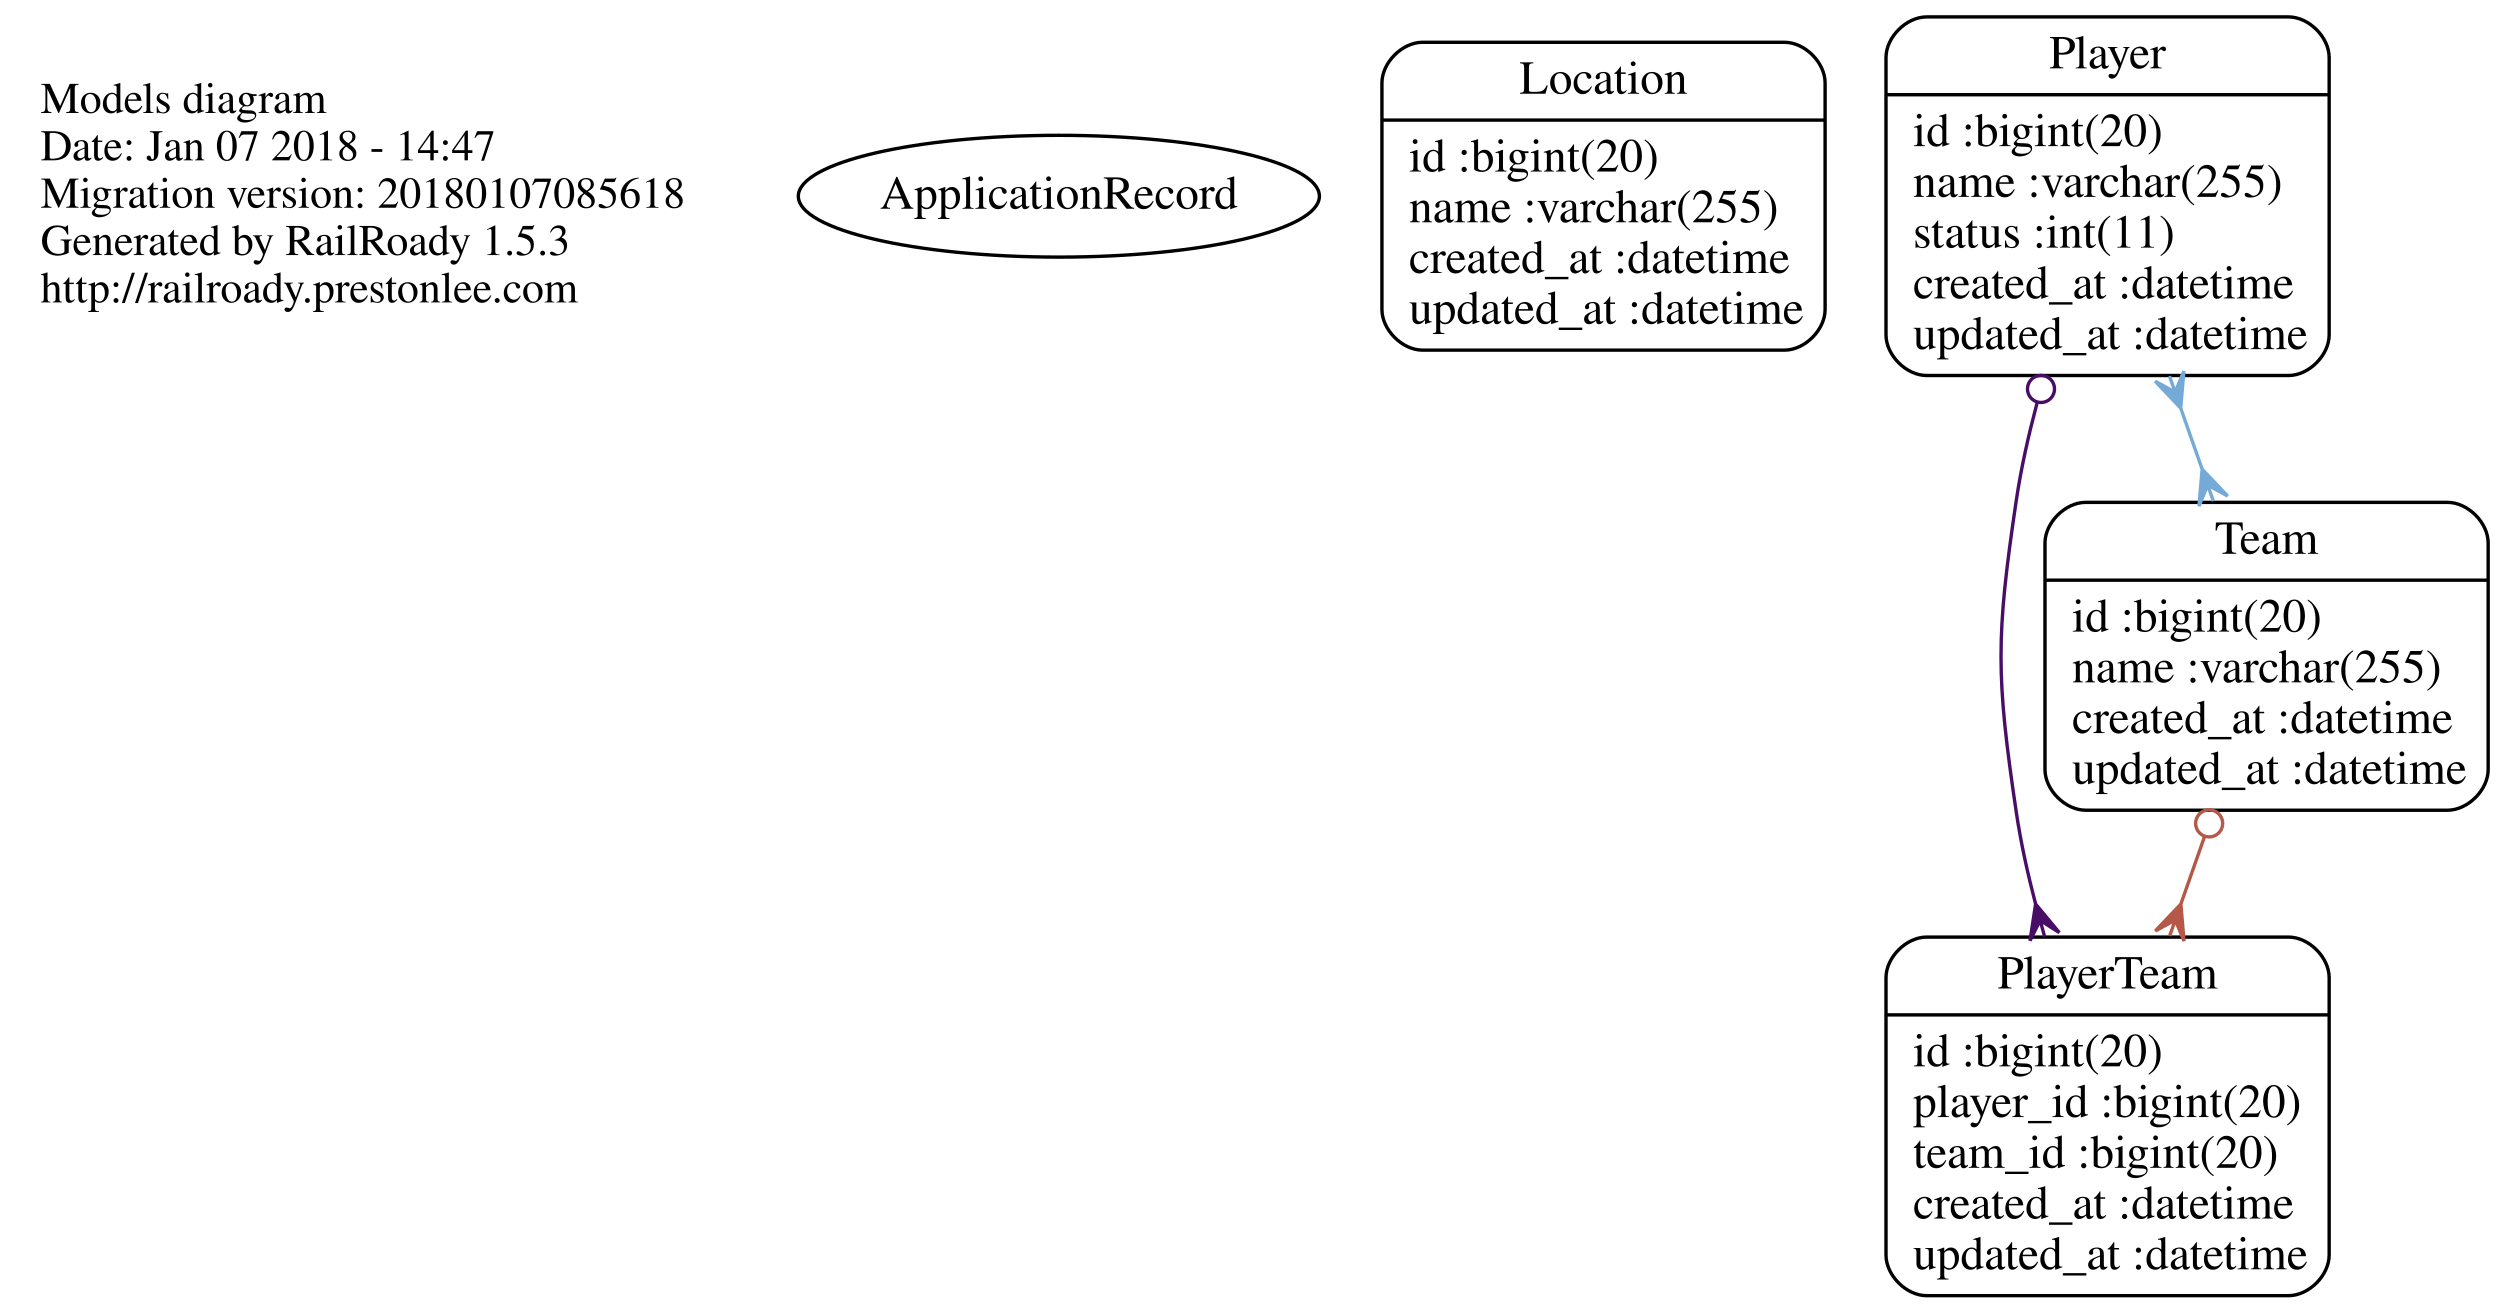
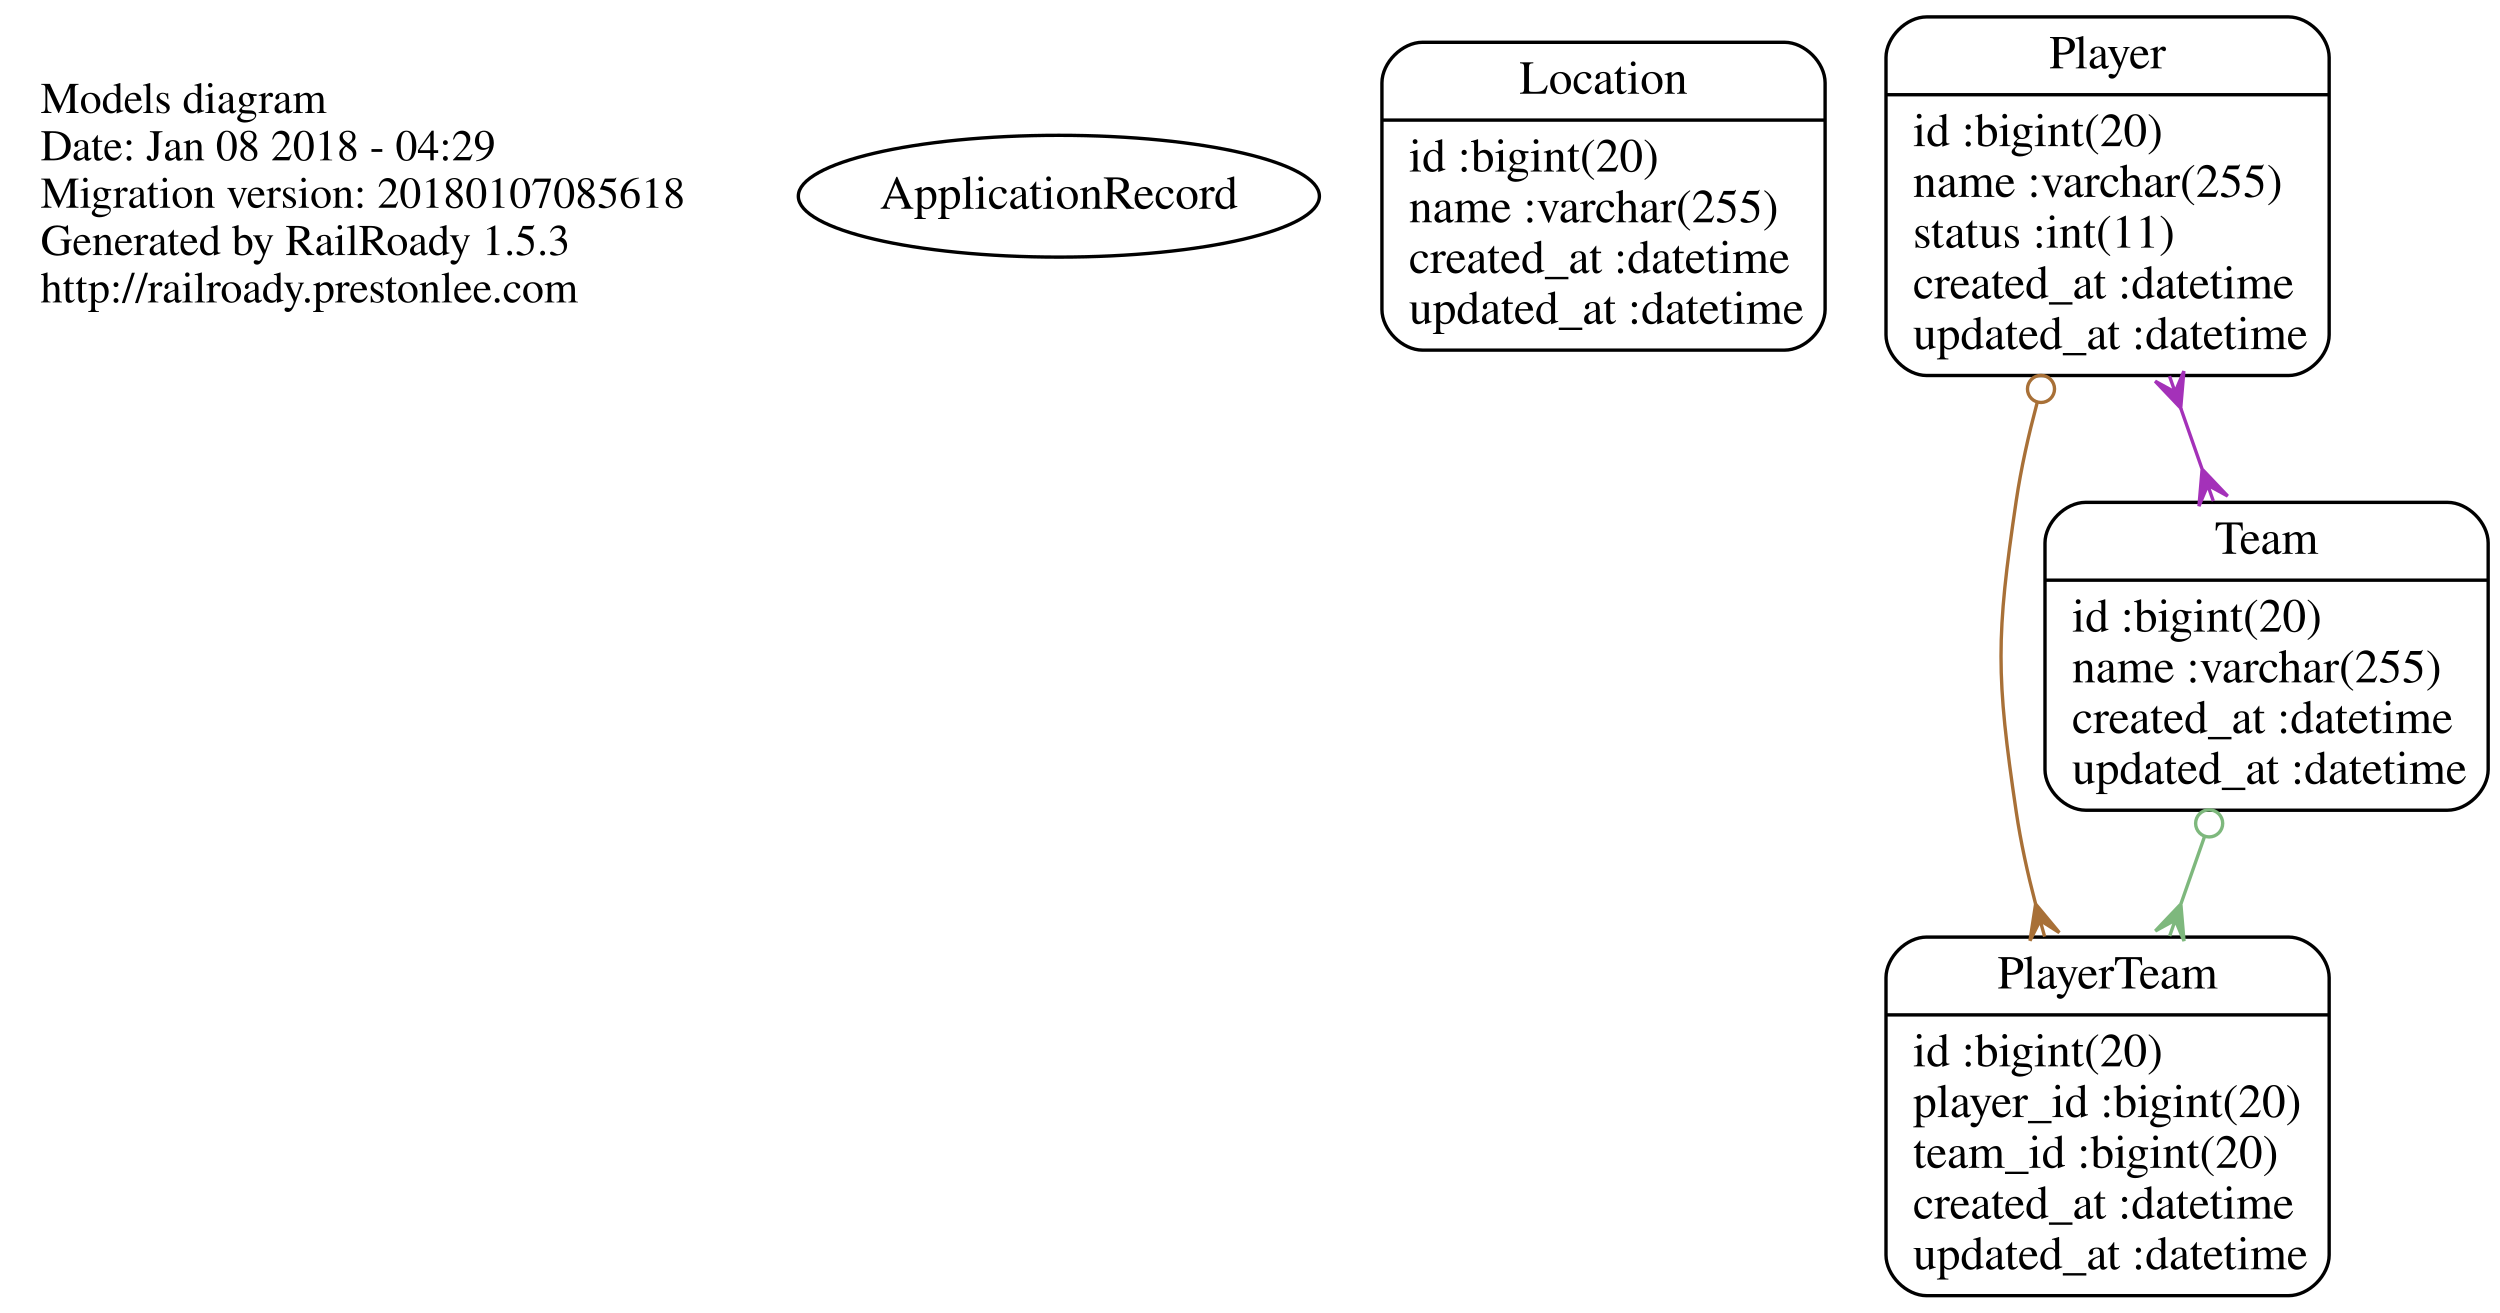
<svg xmlns="http://www.w3.org/2000/svg" width="739pt" height="388pt" viewBox="0.00 0.00 739.00 388.00">
  <g id="graph0" class="graph" transform="scale(1 1) rotate(0) translate(4 384)">
    <polygon fill="none" stroke="none" points="-4,4 -4,-384 735,-384 735,4 -4,4" />
    <g id="node1" class="node">
      <text text-anchor="start" x="8" y="-350.6" font-family="Times,serif" font-size="13.00">Models diagram</text>
-       <text text-anchor="start" x="8" y="-336.6" font-family="Times,serif" font-size="13.00">Date: Jan 07 2018 - 14:47</text>
+       <text text-anchor="start" x="8" y="-336.6" font-family="Times,serif" font-size="13.00">Date: Jan 08 2018 - 04:29</text>
      <text text-anchor="start" x="8" y="-322.6" font-family="Times,serif" font-size="13.00">Migration version: 20180107085618</text>
      <text text-anchor="start" x="8" y="-308.6" font-family="Times,serif" font-size="13.00">Generated by RailRoady 1.5.3</text>
      <text text-anchor="start" x="8" y="-294.6" font-family="Times,serif" font-size="13.00">http://railroady.prestonlee.com</text>
    </g>
    <g id="node2" class="node">
      <ellipse fill="none" stroke="black" cx="309" cy="-326" rx="77.015" ry="18" />
      <text text-anchor="middle" x="309" y="-322.3" font-family="Times,serif" font-size="14.00">ApplicationRecord</text>
    </g>
    <g id="node3" class="node">
      <path fill="none" stroke="black" d="M416.5,-280.5C416.5,-280.5 523.5,-280.5 523.5,-280.5 529.5,-280.5 535.5,-286.5 535.5,-292.5 535.5,-292.5 535.5,-359.5 535.5,-359.5 535.5,-365.5 529.5,-371.5 523.5,-371.5 523.5,-371.5 416.5,-371.5 416.5,-371.5 410.5,-371.5 404.5,-365.5 404.5,-359.5 404.5,-359.5 404.5,-292.5 404.5,-292.5 404.5,-286.5 410.5,-280.5 416.5,-280.5" />
      <text text-anchor="middle" x="470" y="-356.3" font-family="Times,serif" font-size="14.00">Location</text>
      <polyline fill="none" stroke="black" points="404.5,-348.5 535.5,-348.5 " />
      <text text-anchor="start" x="412.5" y="-333.3" font-family="Times,serif" font-size="14.00">id :bigint(20)</text>
      <text text-anchor="start" x="412.5" y="-318.3" font-family="Times,serif" font-size="14.00">name :varchar(255)</text>
      <text text-anchor="start" x="412.5" y="-303.3" font-family="Times,serif" font-size="14.00">created_at :datetime</text>
      <text text-anchor="start" x="412.5" y="-288.3" font-family="Times,serif" font-size="14.00">updated_at :datetime</text>
    </g>
    <g id="node4" class="node">
      <path fill="none" stroke="black" d="M565.5,-273C565.5,-273 672.5,-273 672.5,-273 678.5,-273 684.5,-279 684.5,-285 684.5,-285 684.5,-367 684.5,-367 684.5,-373 678.5,-379 672.5,-379 672.5,-379 565.5,-379 565.5,-379 559.5,-379 553.5,-373 553.5,-367 553.5,-367 553.5,-285 553.5,-285 553.5,-279 559.5,-273 565.5,-273" />
      <text text-anchor="middle" x="619" y="-363.8" font-family="Times,serif" font-size="14.00">Player</text>
      <polyline fill="none" stroke="black" points="553.5,-356 684.5,-356 " />
      <text text-anchor="start" x="561.5" y="-340.8" font-family="Times,serif" font-size="14.00">id :bigint(20)</text>
      <text text-anchor="start" x="561.5" y="-325.8" font-family="Times,serif" font-size="14.00">name :varchar(255)</text>
      <text text-anchor="start" x="561.5" y="-310.8" font-family="Times,serif" font-size="14.00">status :int(11)</text>
      <text text-anchor="start" x="561.5" y="-295.8" font-family="Times,serif" font-size="14.00">created_at :datetime</text>
      <text text-anchor="start" x="561.5" y="-280.8" font-family="Times,serif" font-size="14.00">updated_at :datetime</text>
    </g>
    <g id="node5" class="node">
      <path fill="none" stroke="black" d="M565.5,-1C565.5,-1 672.5,-1 672.5,-1 678.5,-1 684.5,-7 684.5,-13 684.5,-13 684.5,-95 684.5,-95 684.5,-101 678.5,-107 672.5,-107 672.5,-107 565.5,-107 565.5,-107 559.5,-107 553.5,-101 553.5,-95 553.5,-95 553.5,-13 553.5,-13 553.5,-7 559.5,-1 565.5,-1" />
      <text text-anchor="middle" x="619" y="-91.8" font-family="Times,serif" font-size="14.00">PlayerTeam</text>
      <polyline fill="none" stroke="black" points="553.5,-84 684.5,-84 " />
      <text text-anchor="start" x="561.5" y="-68.8" font-family="Times,serif" font-size="14.00">id :bigint(20)</text>
      <text text-anchor="start" x="561.5" y="-53.8" font-family="Times,serif" font-size="14.00">player_id :bigint(20)</text>
      <text text-anchor="start" x="561.5" y="-38.8" font-family="Times,serif" font-size="14.00">team_id :bigint(20)</text>
      <text text-anchor="start" x="561.5" y="-23.8" font-family="Times,serif" font-size="14.00">created_at :datetime</text>
      <text text-anchor="start" x="561.5" y="-8.8" font-family="Times,serif" font-size="14.00">updated_at :datetime</text>
    </g>
    <g id="edge1" class="edge">
-       <path fill="none" stroke="#480d67" d="M598.173,-264.925C595.613,-255.355 593.407,-245.483 592,-236 586,-195.554 586,-184.446 592,-144 593.322,-135.086 595.352,-125.828 597.716,-116.8" />
-       <ellipse fill="none" stroke="#480d67" cx="599.32" cy="-269.026" rx="4" ry="4" />
-       <polygon fill="#480d67" stroke="#480d67" points="597.728,-116.759 604.734,-108.323 599.062,-111.94 600.397,-107.122 600.397,-107.122 600.397,-107.122 599.062,-111.94 596.06,-105.921 597.728,-116.759 597.728,-116.759" />
+       <path fill="none" stroke="#a87037" d="M598.173,-264.925C595.613,-255.355 593.407,-245.483 592,-236 586,-195.554 586,-184.446 592,-144 593.322,-135.086 595.352,-125.828 597.716,-116.8" />
+       <ellipse fill="none" stroke="#a87037" cx="599.32" cy="-269.026" rx="4" ry="4" />
+       <polygon fill="#a87037" stroke="#a87037" points="597.728,-116.759 604.734,-108.323 599.062,-111.94 600.397,-107.122 600.397,-107.122 600.397,-107.122 599.062,-111.94 596.06,-105.921 597.728,-116.759 597.728,-116.759" />
    </g>
    <g id="node6" class="node">
      <path fill="none" stroke="black" d="M612.5,-144.5C612.5,-144.5 719.5,-144.5 719.5,-144.5 725.5,-144.5 731.5,-150.5 731.5,-156.5 731.5,-156.5 731.5,-223.5 731.5,-223.5 731.5,-229.5 725.5,-235.5 719.5,-235.5 719.5,-235.5 612.5,-235.5 612.5,-235.5 606.5,-235.5 600.5,-229.5 600.5,-223.5 600.5,-223.5 600.5,-156.5 600.5,-156.5 600.5,-150.5 606.5,-144.5 612.5,-144.5" />
      <text text-anchor="middle" x="666" y="-220.3" font-family="Times,serif" font-size="14.00">Team</text>
      <polyline fill="none" stroke="black" points="600.5,-212.5 731.5,-212.5 " />
      <text text-anchor="start" x="608.5" y="-197.3" font-family="Times,serif" font-size="14.00">id :bigint(20)</text>
      <text text-anchor="start" x="608.5" y="-182.3" font-family="Times,serif" font-size="14.00">name :varchar(255)</text>
      <text text-anchor="start" x="608.5" y="-167.3" font-family="Times,serif" font-size="14.00">created_at :datetime</text>
      <text text-anchor="start" x="608.5" y="-152.3" font-family="Times,serif" font-size="14.00">updated_at :datetime</text>
    </g>
    <g id="edge2" class="edge">
-       <path fill="none" stroke="#76aad6" d="M640.653,-263.266C642.728,-257.351 644.821,-251.382 646.869,-245.543" />
-       <polygon fill="#76aad6" stroke="#76aad6" points="640.616,-263.372 633.06,-271.319 638.961,-268.09 637.306,-272.808 637.306,-272.808 637.306,-272.808 638.961,-268.09 641.552,-274.298 640.616,-263.372 640.616,-263.372" />
-       <polygon fill="#76aad6" stroke="#76aad6" points="646.951,-245.31 654.507,-237.363 648.606,-240.592 650.261,-235.873 650.261,-235.873 650.261,-235.873 648.606,-240.592 646.014,-234.384 646.951,-245.31 646.951,-245.31" />
+       <path fill="none" stroke="#a431b9" d="M640.653,-263.266C642.728,-257.351 644.821,-251.382 646.869,-245.543" />
+       <polygon fill="#a431b9" stroke="#a431b9" points="640.616,-263.372 633.06,-271.319 638.961,-268.09 637.306,-272.808 637.306,-272.808 637.306,-272.808 638.961,-268.09 641.552,-274.298 640.616,-263.372 640.616,-263.372" />
+       <polygon fill="#a431b9" stroke="#a431b9" points="646.951,-245.31 654.507,-237.363 648.606,-240.592 650.261,-235.873 650.261,-235.873 650.261,-235.873 648.606,-240.592 646.014,-234.384 646.951,-245.31 646.951,-245.31" />
    </g>
    <g id="edge3" class="edge">
-       <path fill="none" stroke="#b55848" d="M647.67,-136.739C645.392,-130.247 643.047,-123.56 640.725,-116.939" />
-       <ellipse fill="none" stroke="#b55848" cx="649.026" cy="-140.605" rx="4" ry="4" />
-       <polygon fill="#b55848" stroke="#b55848" points="640.66,-116.754 641.597,-105.828 639.005,-112.036 637.35,-107.318 637.35,-107.318 637.35,-107.318 639.005,-112.036 633.104,-108.807 640.66,-116.754 640.66,-116.754" />
+       <path fill="none" stroke="#7eb87d" d="M647.67,-136.739C645.392,-130.247 643.047,-123.56 640.725,-116.939" />
+       <ellipse fill="none" stroke="#7eb87d" cx="649.026" cy="-140.605" rx="4" ry="4" />
+       <polygon fill="#7eb87d" stroke="#7eb87d" points="640.66,-116.754 641.597,-105.828 639.005,-112.036 637.35,-107.318 637.35,-107.318 637.35,-107.318 639.005,-112.036 633.104,-108.807 640.66,-116.754 640.66,-116.754" />
    </g>
  </g>
</svg>
